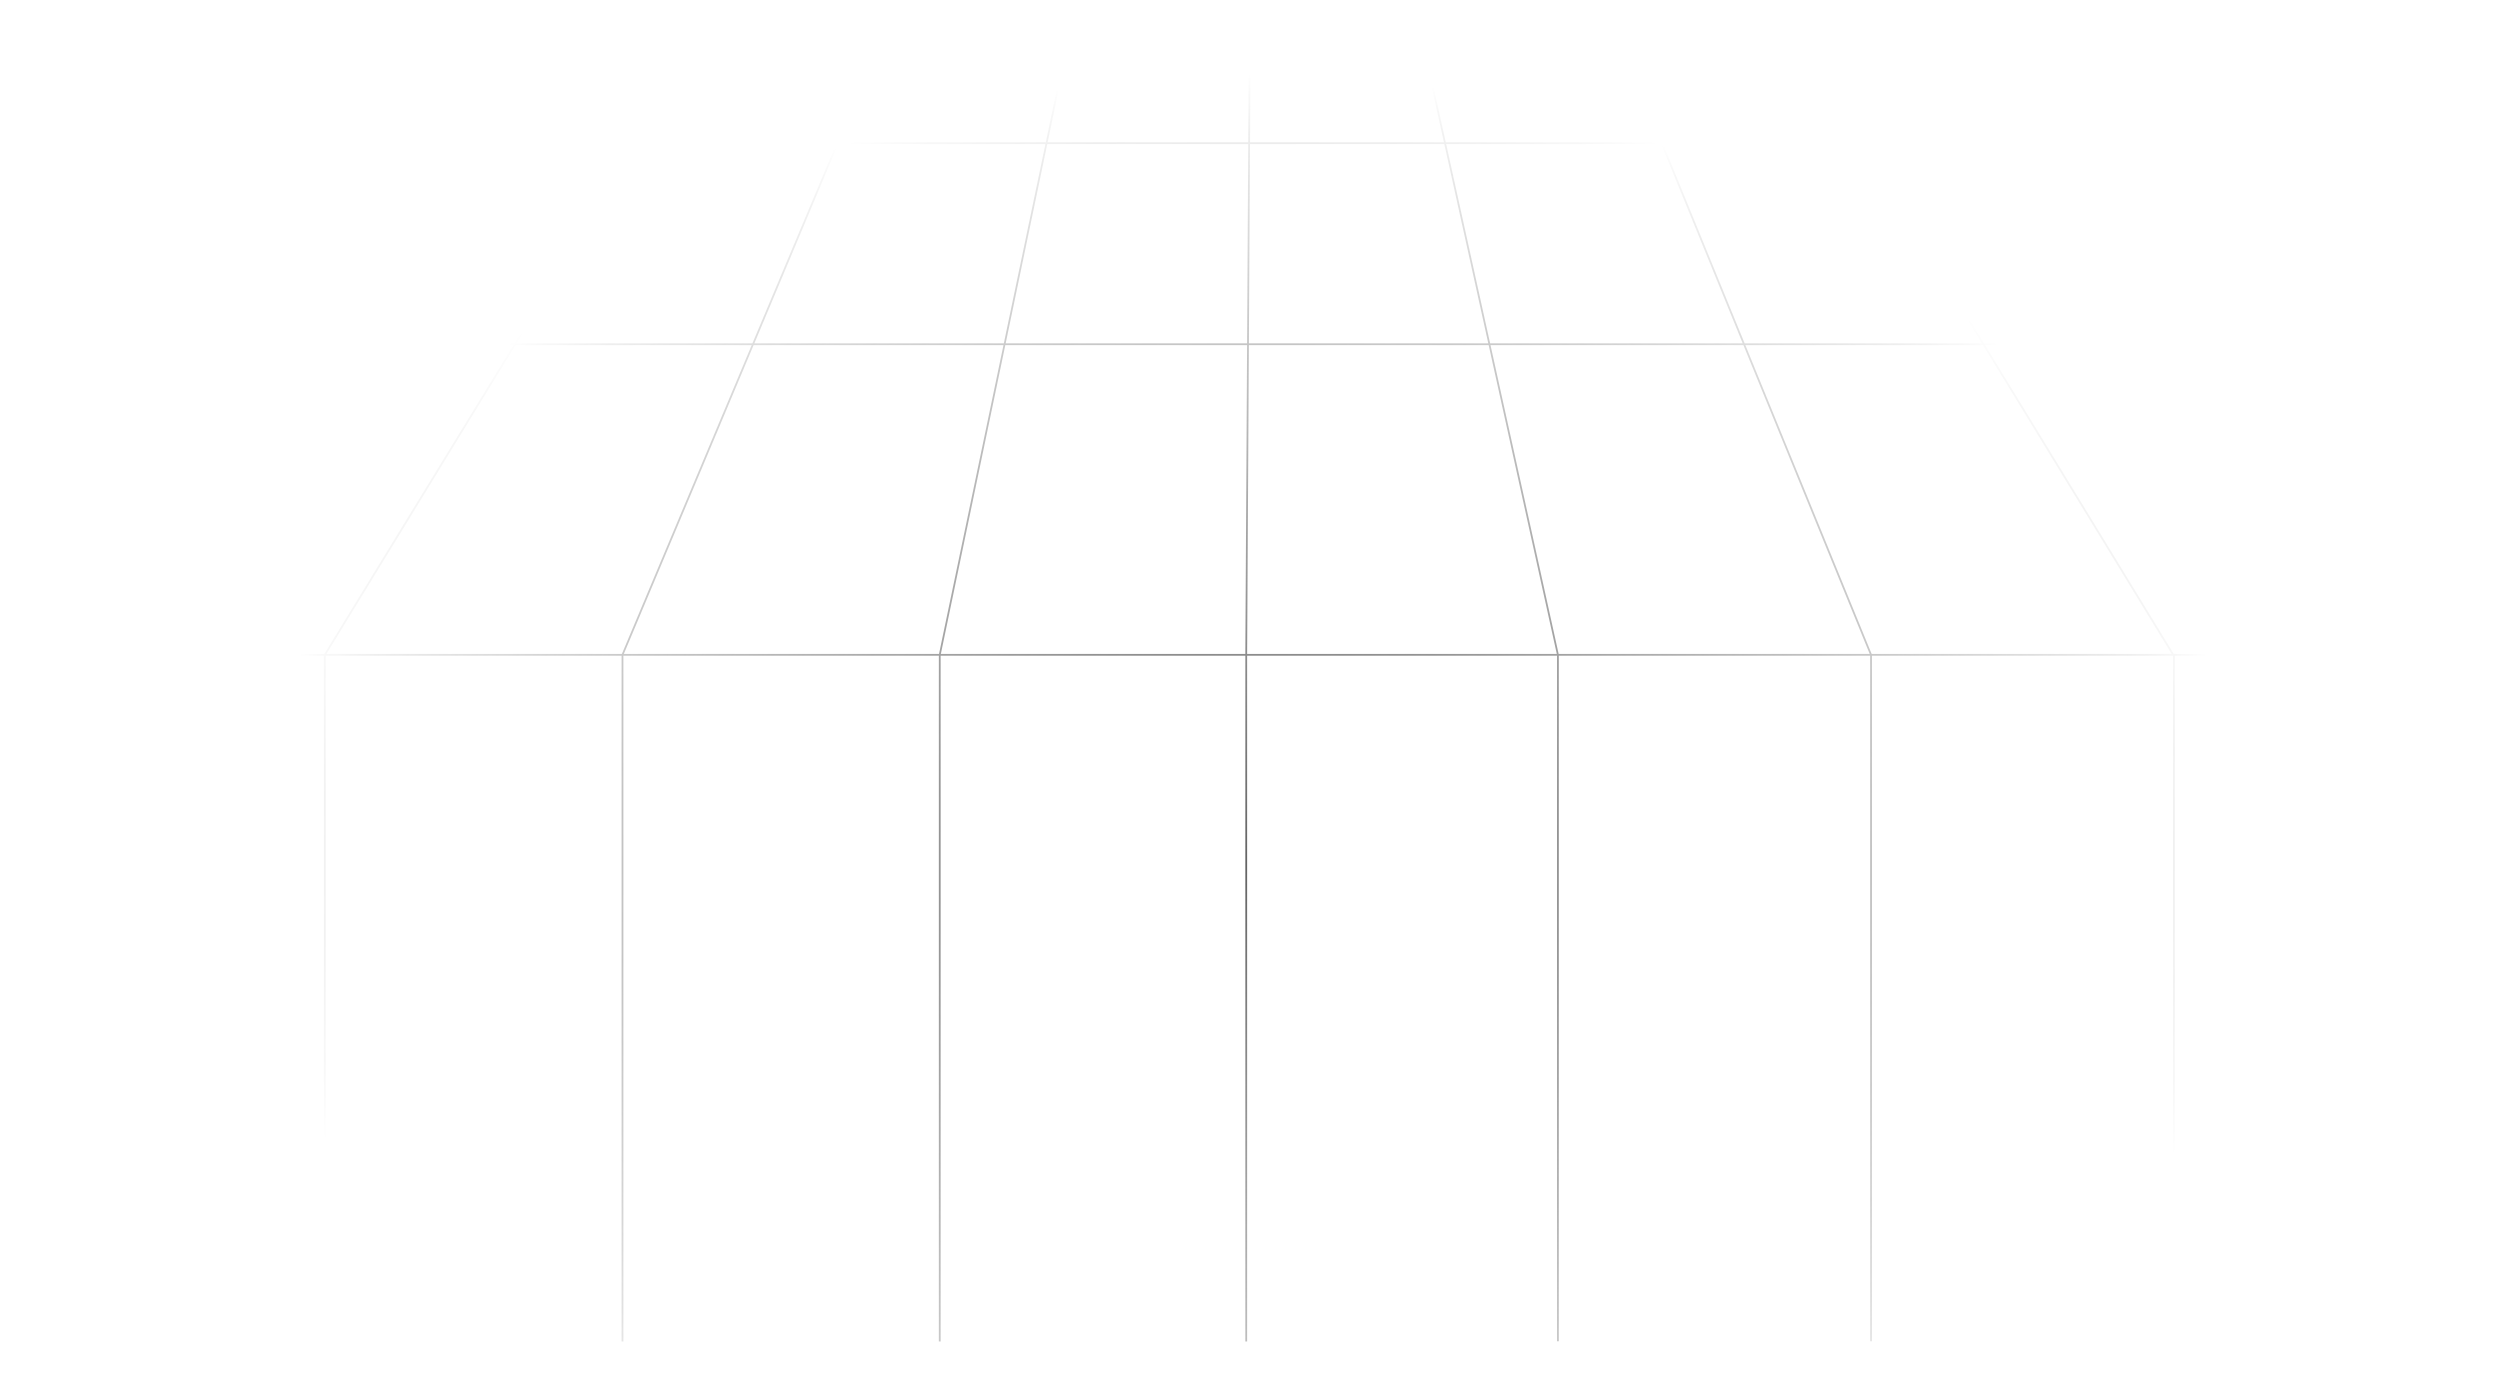
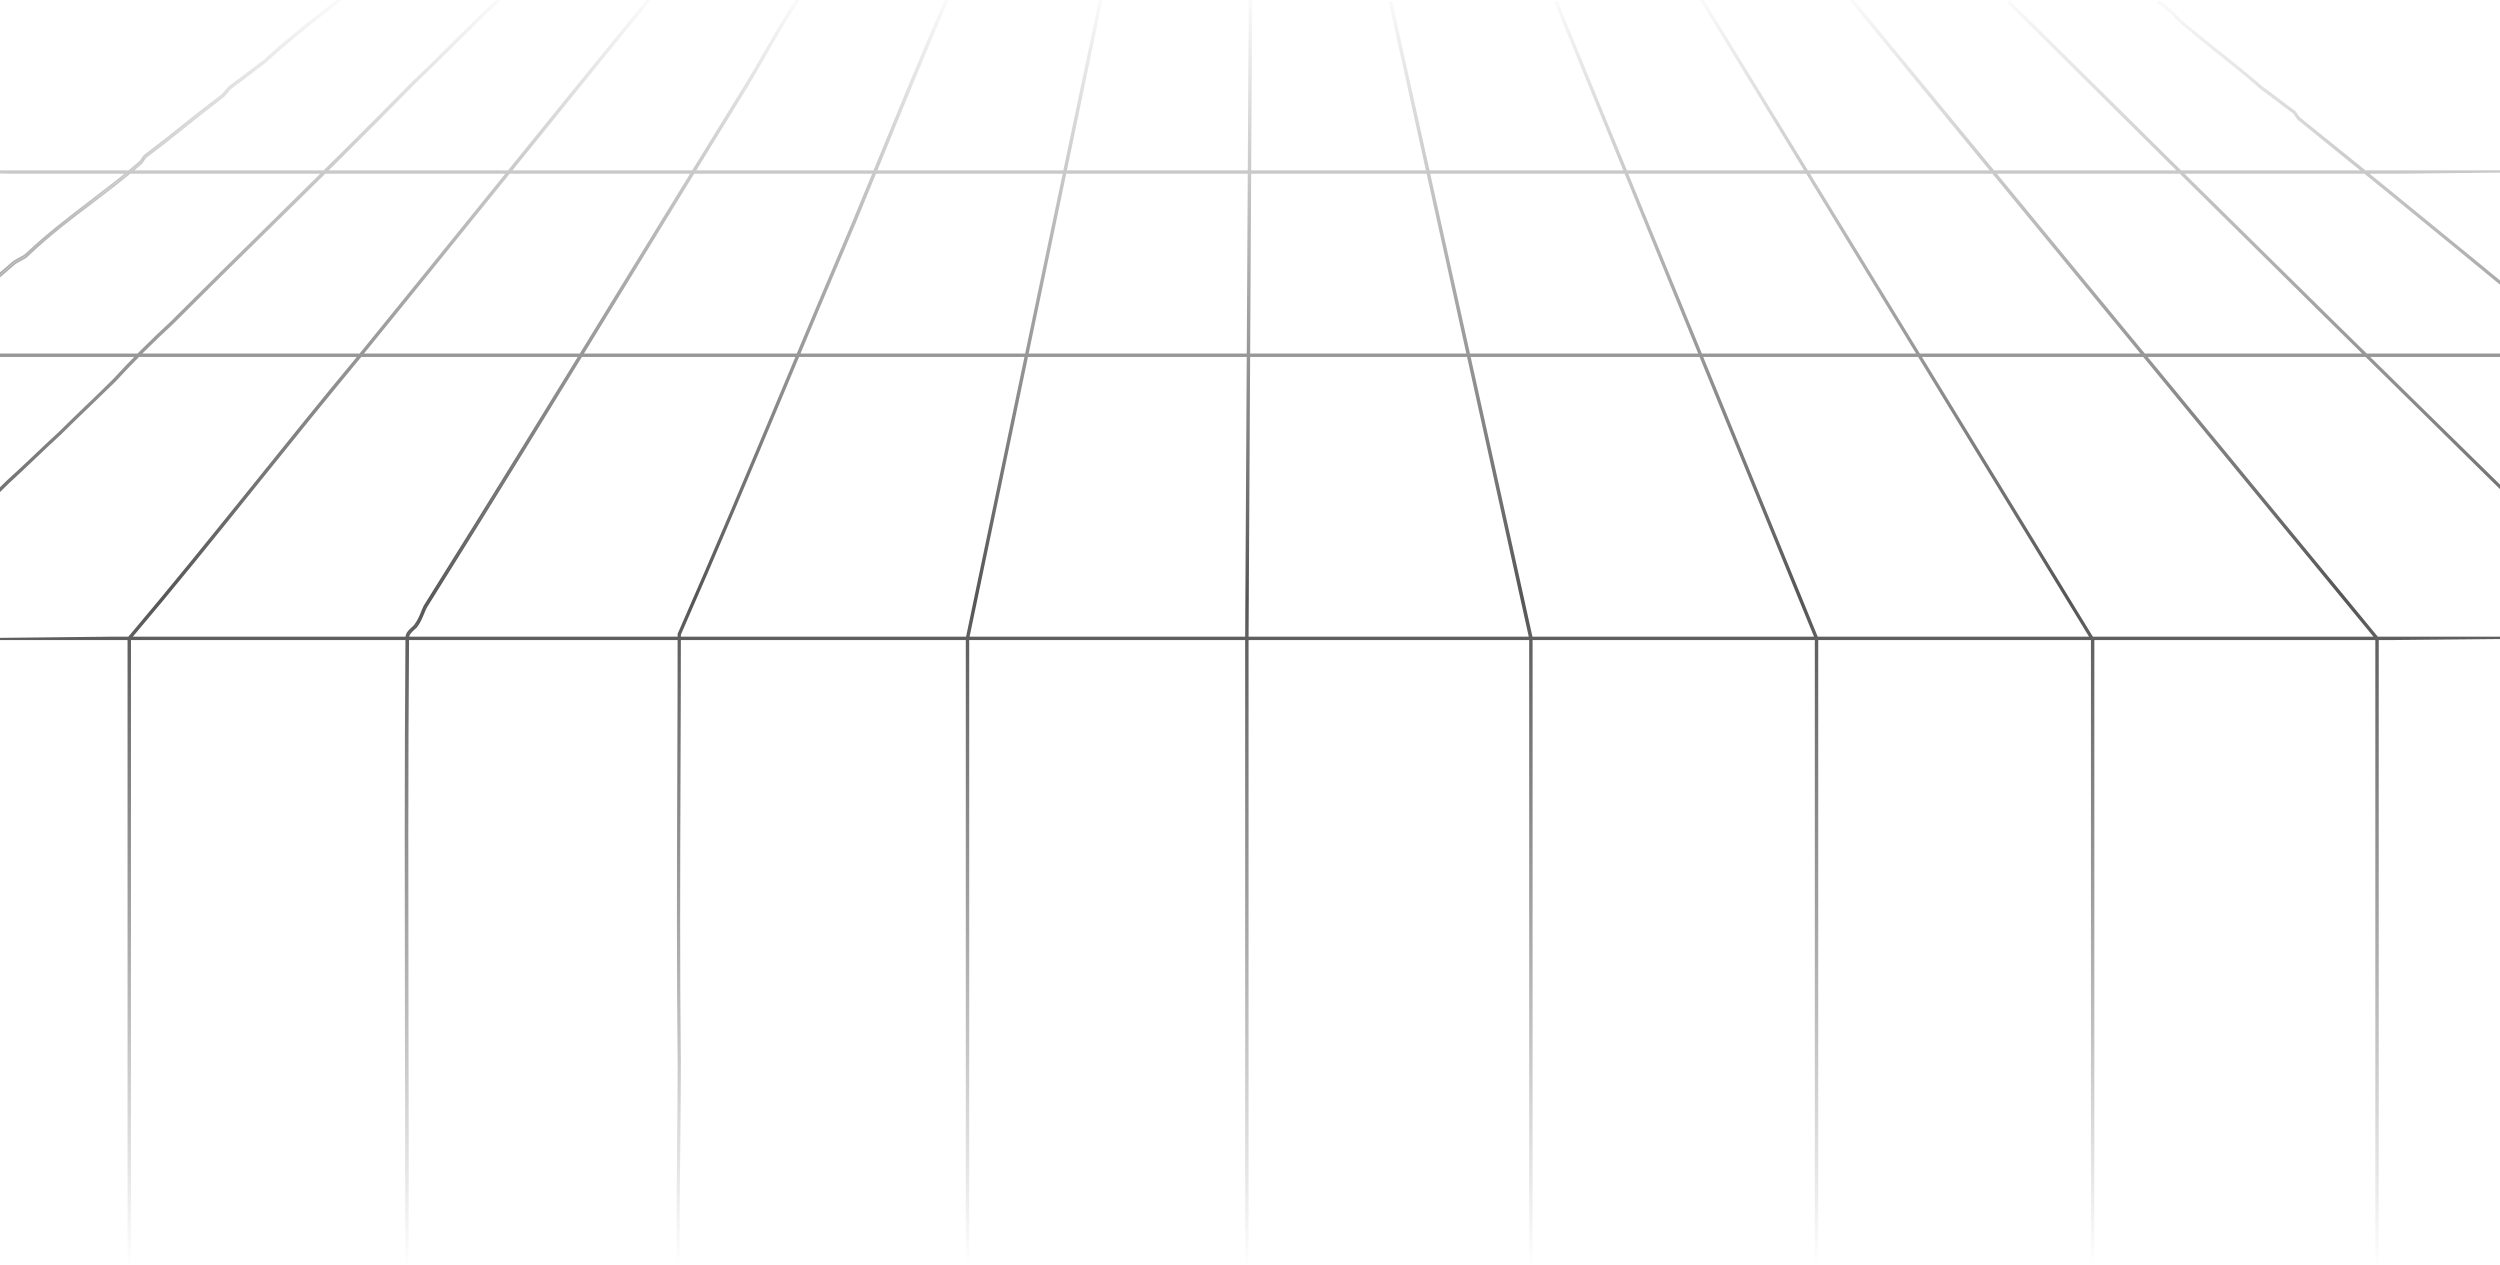
- <svg xmlns="http://www.w3.org/2000/svg" version="1.1" x="0px" y="0px" viewBox="0 0 1391.6 768.1" style="enable-background:new 0 0 1391.6 768.1;" xml:space="preserve">
+ <svg xmlns="http://www.w3.org/2000/svg" version="1.1" id="Layer_1" x="0px" y="0px" viewBox="0 0 1391.6 703.7" style="enable-background:new 0 0 1391.6 703.7;" xml:space="preserve">
  <style type="text/css">
	.st0{display:none;}
	.st1{display:inline;opacity:0.1;}
	.st2{fill:url(#SVGID_1_);}
- 	.st3{fill:none;stroke:url(#SVGID_00000053510541724727453460000015650960304084677813_);stroke-miterlimit:10;}
- 	.st4{fill:none;stroke:url(#SVGID_00000097494694304831369540000001232213802266626483_);stroke-miterlimit:10;}
- 	.st5{fill:#E83131;}
- 	.st6{fill:#4933E5;}
+ 	.st3{fill:none;stroke:url(#SVGID_00000142888403271167472620000006484654270491371688_);stroke-miterlimit:10;}
</style>
-   <g id="Layer_1" class="st0">
+   <g id="Layer_1_00000029042208096305779120000003092298163825939586_" class="st0">
    <g id="Layer_1_00000102545906944726231080000002439309275522888363_" class="st1">
-       <linearGradient id="SVGID_1_" gradientUnits="userSpaceOnUse" x1="695.811" y1="-97.402" x2="695.811" y2="757.2" gradientTransform="matrix(1 0 0 1 0 124)">
+       <linearGradient id="SVGID_1_" gradientUnits="userSpaceOnUse" x1="695.8" y1="865.5" x2="695.8" y2="10.8" gradientTransform="matrix(1 0 0 -1 0 892)">
        <stop offset="0" style="stop-color:#666666;stop-opacity:0" />
        <stop offset="0.259" style="stop-color:#636363" />
        <stop offset="0.385" style="stop-color:#5D5D5D;stop-opacity:0.829" />
        <stop offset="0.552" style="stop-color:#4D4D4D;stop-opacity:0.605" />
        <stop offset="0.74" style="stop-color:#313131;stop-opacity:0.351" />
        <stop offset="0.943" style="stop-color:#0C0C0C;stop-opacity:7.645279e-02" />
        <stop offset="1" style="stop-color:#000000;stop-opacity:0" />
      </linearGradient>
-       <path class="st2" d="M1118.8,217.8h140.7l130.9,159.8l1.2-2.8l-285-347.8l-1.2,2.8l54.4,66.5h-115.4l-41.6-68l-0.6-1l-1.4,2.5    l40.7,66.6H931.9l-28.4-68.8l-1.6,2l27.5,66.8h-115l-14-68.5l-1.9,1.1l13.9,67.2H697.7V28.5h-2v67.8h-113l10-49.2l3.6-18.1    l-1.9-1.1l-13.9,68.4H464.1l20.1-48.8l7.5-18.1l-1.6-2l-7.5,18.1l-20.9,50.7H350.5l40.8-66.6l-1.4-2.5l-42.3,69h-112L290,29.6    l-0.6-1.4v-1.7h-0.3L0,379.7l3.1,0.3L136,217.8h137.2L168.6,388.5H24v3.3h142.5l-0.1,0.2l-0.3,0.5v488.5h2V394l1.3-2.2h170.4    l-0.2,0.5l-0.2,0.5v488.3h2V393.9l0.8-2h178.5l-0.2,1.2v488h2V393.6l0.3-1.7h173v489.2h2V391.9h175.6l0.4,1.7V881h2V393.1    l-0.2-1.2h176l0.8,2v487.2h2V392.8l-0.4-0.9h168.4l1.3,2.2v487.1h2V392.6l-0.4-0.7h150.6c0.9,0,1.7-0.7,1.7-1.7l0,0    c0-0.9-0.7-1.7-1.7-1.7h-152.6L1118.8,217.8z M1162.7,99.7l94,114.8h-139.9l-70.2-114.8H1162.7z M1043.8,99.7l70.1,114.8H980.6    L933.3,99.7H1043.8z M930.9,99.7l47.4,114.7H838.9L815.2,99.7H930.9z M813.2,99.7l23.6,114.8H697.7V99.7H813.2z M695.7,99.7v114.8    h-137L582,99.7H695.7z M462.7,99.7h117.2l-23.3,114.7H415.3L462.7,99.7z M348.4,99.7h111.8L413,214.5H278L348.4,99.7z     M138.8,214.4l94-114.7h112.7l-70.3,114.8L138.8,214.4L138.8,214.4z M171.4,388.5L276,217.8h135.5l-70.4,170.7H171.4z     M343.6,388.5L414,217.8h142l-34.6,170.7H343.6z M523.4,388.5L558,217.8h137.7v170.7H523.4z M697.7,388.5V217.8h139.8l35.2,170.7    H697.7z M874.7,388.5l-35.2-170.7h140l70.4,170.7H874.7z M1052.5,388.5l-70.4-170.7H1116l104.3,170.7H1052.5z" />
+       <path class="st2" d="M1118.8,217.8h140.7l130.9,159.8l1.2-2.8L1106.6,27l-1.2,2.8l54.4,66.5h-115.4l-41.6-68l-0.6-1l-1.4,2.5    l40.7,66.6H931.9l-28.4-68.8l-1.6,2l27.5,66.8h-115l-14-68.5l-1.9,1.1l13.9,67.2H697.7V28.5h-2v67.8h-113l10-49.2l3.6-18.1    l-1.9-1.1l-13.9,68.4H464.1l20.1-48.8l7.5-18.1l-1.6-2l-7.5,18.1l-20.9,50.7H350.5l40.8-66.6l-1.4-2.5l-42.3,69h-112L290,29.6    l-0.6-1.4v-1.7h-0.3L0,379.7l3.1,0.3L136,217.8h137.2L168.6,388.5H24v3.3h142.5l-0.1,0.2l-0.3,0.5V881h2V394l1.3-2.2h170.4    l-0.2,0.5l-0.2,0.5v488.3h2V393.9l0.8-2h178.5l-0.2,1.2v488h2V393.6l0.3-1.7h173v489.2h2V391.9h175.6l0.4,1.7V881h2V393.1    l-0.2-1.2h176l0.8,2v487.2h2V392.8l-0.4-0.9h168.4l1.3,2.2v487.1h2V392.6l-0.4-0.7h150.6c0.9,0,1.7-0.7,1.7-1.7l0,0    c0-0.9-0.7-1.7-1.7-1.7h-152.6L1118.8,217.8z M1162.7,99.7l94,114.8h-139.9l-70.2-114.8H1162.7z M1043.8,99.7l70.1,114.8H980.6    L933.3,99.7H1043.8z M930.9,99.7l47.4,114.7H838.9L815.2,99.7H930.9z M813.2,99.7l23.6,114.8H697.7V99.7H813.2z M695.7,99.7v114.8    h-137L582,99.7H695.7z M462.7,99.7h117.2l-23.3,114.7H415.3L462.7,99.7z M348.4,99.7h111.8L413,214.5H278L348.4,99.7z     M138.8,214.4l94-114.7h112.7l-70.3,114.8L138.8,214.4L138.8,214.4z M171.4,388.5L276,217.8h135.5l-70.4,170.7H171.4z     M343.6,388.5L414,217.8h142l-34.6,170.7H343.6z M523.4,388.5L558,217.8h137.7v170.7H523.4z M697.7,388.5V217.8h139.8l35.2,170.7    H697.7z M874.7,388.5l-35.2-170.7h140l70.4,170.7H874.7z M1052.5,388.5l-70.4-170.7H1116l104.3,170.7H1052.5z" />
    </g>
  </g>
-   <g id="Layer_2">
-     <radialGradient id="SVGID_00000069356593166238328290000001537274714113787832_" cx="697.481" cy="378.855" r="550.837" gradientTransform="matrix(1 0 0 0.8 0 178.58)" gradientUnits="userSpaceOnUse">
-       <stop offset="0" style="stop-color:#636363" />
-       <stop offset="0.451" style="stop-color:#616161;stop-opacity:0.549" />
-       <stop offset="0.613" style="stop-color:#5A5A5A;stop-opacity:0.387" />
-       <stop offset="0.729" style="stop-color:#4F4F4F;stop-opacity:0.271" />
-       <stop offset="0.822" style="stop-color:#3E3E3E;stop-opacity:0.178" />
-       <stop offset="0.902" style="stop-color:#282828;stop-opacity:9.771717e-02" />
-       <stop offset="0.972" style="stop-color:#0D0D0D;stop-opacity:2.798134e-02" />
-       <stop offset="1" style="stop-color:#000000;stop-opacity:0" />
-     </radialGradient>
-     <path style="fill:none;stroke:url(#SVGID_00000069356593166238328290000001537274714113787832_);stroke-miterlimit:10;" d="   M11.2,364.5L298.4,11.4 M1350.4,364.5H43 M1093.2,11.4l290.6,353.1 M397,11.4L180.8,364.5v382.2 M494.9,11.4L346.5,364.5v382.2    M596.8,11.4l-73.7,353.1v382.2 M695.7,11.4l-2,353.1v382.2 M867.2,746.6V364.5L789.3,11.4 M1041.5,746.6V364.5L897.1,11.4    M1210.1,746.6V365.1L994,11.4 M242.3,79.7h907.1 M1241.5,191.6H151.8" />
-     <radialGradient id="SVGID_00000068668540754993173500000004021537484550249658_" cx="711.793" cy="1259.832" r="550.837" gradientUnits="userSpaceOnUse">
-       <stop offset="0" style="stop-color:#666666;stop-opacity:0" />
-       <stop offset="0.259" style="stop-color:#636363" />
-       <stop offset="0.682" style="stop-color:#4D4D4D;stop-opacity:0.605" />
-       <stop offset="1" style="stop-color:#000000;stop-opacity:0" />
-     </radialGradient>
-     <path style="fill:none;stroke:url(#SVGID_00000068668540754993173500000004021537484550249658_);stroke-miterlimit:10;" d="   M25.5,1245.4l287.3-353.1 M1364.7,1245.4H57.3 M1107.5,892.4l290.6,353.1 M411.3,892.4l-216.2,353.1v382.2 M509.2,892.4   l-148.3,353.1v382.2 M611.2,892.4l-73.7,353.1v382.2 M710,892.4l-2,353.1v382.2 M881.5,1627.6v-382.2l-77.9-353.1 M1055.8,1627.6   v-382.2L911.4,892.4 M1224.4,1627.6v-381.5l-216.1-353.7 M256.7,960.7h907.1 M1255.8,1072.5H166.1" />
-     <rect x="-97.6" y="91.2" class="st5" width="63.5" height="82.8" />
-     <rect x="-97.6" y="274.3" class="st6" width="63.5" height="82.8" />
-   </g>
+   <linearGradient id="SVGID_00000121277250840966636940000013616472383335226557_" gradientUnits="userSpaceOnUse" x1="697.864" y1="704.225" x2="697.864" y2="-9.118">
+     <stop offset="0" style="stop-color:#4A4A4A;stop-opacity:0" />
+     <stop offset="0.52" style="stop-color:#565656" />
+     <stop offset="1" style="stop-color:#4D4D4D;stop-opacity:0" />
+   </linearGradient>
+   <path style="fill:none;stroke:url(#SVGID_00000121277250840966636940000013616472383335226557_);stroke-miterlimit:10;" d="  M72.3,355.6l-0.7-0.6c24.3-28.7,47-56.9,71.1-86.8c18.4-22.9,37.5-46.6,57.2-70.3c25.1-30.8,49.7-61.3,73.5-90.7  c30-37.1,58.3-72.1,87.8-108.2l0.7,0.6c-29.5,36.1-57.8,71.2-87.8,108.2c-23.8,29.4-48.4,59.9-73.5,90.7  c-19.7,23.8-38.8,47.4-57.2,70.3C119.4,298.7,96.6,326.9,72.3,355.6z M1424.6,354.9H61.7l-85.1,0.9h1353.6L1424.6,354.9z   M1323.6,355.2L1030.4-1.1l-0.7,0.6l293,356v348.1h0.9V355.2z M226.9,573c-0.1-71.3-0.3-145.1,0.3-218c0-2,1.7-3.5,3.3-5  c0.4-0.4,0.8-0.7,1.2-1.1c1.9-2.5,2.9-5,3.9-7.4c0.5-1.2,1-2.4,1.6-3.6c38.8-61.8,73.3-118.3,109.9-178  C369.2,123.8,392,86.5,415.8,48c3.7-6.1,7.2-12.2,10.6-18.2c5.7-10.1,11.7-20.4,18.5-30.3L444.2-1c-6.9,9.9-12.8,20.3-18.6,30.4  c-3.4,5.9-6.9,12.1-10.6,18.1c-23.8,38.5-46.6,75.8-68.7,111.8c-36.6,59.8-71.2,116.2-110,178.1c-0.6,1.2-1.1,2.5-1.6,3.7  c-1,2.4-2,4.8-3.8,7.1c-0.4,0.4-0.7,0.7-1.1,1.1c-1.7,1.5-3.6,3.2-3.6,5.6c-0.6,72.9-0.4,146.7-0.3,218c0.1,42.8,0.2,87.1,0.1,130.7  l0.9,0C227.1,660.1,227,615.8,226.9,573z M378,703.7c-0.3-22.2-0.1-44.9,0.2-66.9c0.1-14.7,0.3-29.9,0.3-44.9  c-0.6-52.9-0.4-107-0.2-159.4c0.1-26,0.2-53,0.2-79.3c20.2-45.9,39.8-92.6,58.7-137.7c12.6-30.1,25.7-61.3,38.8-91.9  c4.7-11.4,9.4-22.8,14-34c12.1-29.6,24.6-60.1,37.7-90.2L526.8-1c-13.1,30.1-25.6,60.6-37.7,90.2c-4.6,11.3-9.3,22.6-14,34  C462,153.9,449,185,436.4,215.1c-18.9,45.2-38.5,91.9-58.7,137.8l0,0.2c0,26.4-0.1,53.4-0.2,79.4c-0.2,52.4-0.4,106.5,0.2,159.4  c0,15-0.1,30.2-0.3,44.9c-0.2,22-0.4,44.7-0.2,66.9L378,703.7z M539,355.4L613.3-0.7l-0.9-0.2l-74.3,356.1l0,0v348.4h0.9V355.4z   M694.5,355.3l2-356.1l-0.9,0l-2,356.1v348.4h0.9V355.3z M852.7,355.3L774.5,1.1l-0.9,0.2l78.1,354.1v348.2h0.9V355.3z   M1011.6,355.2L866.7,1.1l-0.8,0.3l144.8,354v348.2h0.9V355.2z M1165.2,355.7L942.7-8.4L942-8l222.4,364v347.6h0.9V355.7z   M1417,95.3H-38l44.9,0.9H1335L1417,95.3z M1447.7,197.3H-24.1v0.9h1471.8V197.3z M72.4,355.3h-0.9v348.3h0.9V355.3z M-36,309.2  c13.1-13.3,26.7-27,40.6-40.5c5-4.6,9.9-9.2,14.6-13.7c4.7-4.5,9.6-9.1,14.6-13.7c5-5,10.1-9.9,15-14.6c4.9-4.7,10-9.6,15.1-14.6  c10-10.9,21-21.9,31.9-31.9c18.3-18.3,36.6-36.3,54.2-53.6c26.3-25.8,53.4-52.5,80.7-80.4c7.5-7.1,14.9-14.4,22-21.5  c8.5-8.4,17.2-17.1,26-25.2l-0.6-0.7c-8.8,8.1-17.5,16.8-26,25.2c-7.1,7.1-14.5,14.5-22,21.5c-27.3,27.8-54.4,54.5-80.7,80.4  c-17.7,17.4-35.9,35.3-54.2,53.6c-10.9,10-21.9,21-31.9,31.9c-5,5-10.1,9.9-15,14.6c-4.9,4.7-10,9.6-15,14.6  c-5,4.6-9.9,9.2-14.6,13.7C13.9,258.8,9,263.5,4,268c-13.9,13.5-27.5,27.2-40.6,40.5c-15.1,15.3-30.7,31.1-46.8,46.4l0.6,0.7  C-66.7,340.3-51.1,324.5-36,309.2z M-176,297.6c3.4-2.6,6.7-5.2,10.2-7.9c0.5-0.5,1-1.2,1.4-1.9c0.4-0.7,0.9-1.3,1.3-1.8  c0.4-0.4,1-0.6,1.6-0.8c0.7-0.2,1.5-0.5,2-1c13.7-11.4,27.3-22.3,40.6-32.8c13.2-10.5,26.9-21.4,40.6-32.8  c14.6-12.8,29.2-24.6,43.3-36c14.1-11.4,28.7-23.2,43.3-36c1.1-0.7,2.1-1.3,3.1-1.8c1.6-0.8,3.1-1.6,4.2-2.8  c11.3-10.8,23.5-20.1,35.3-29c9.1-6.9,18.5-14.1,27.6-22c0.5-0.5,1-1.2,1.4-1.9c0.4-0.7,0.9-1.3,1.3-1.7c7.3-5.5,14.3-11,21-16.4  c6.7-5.4,13.7-10.9,20.9-16.4c1.4-1,2.4-2.1,3.3-3.3c0.9-1.1,1.8-2.2,3.1-3.1c3.2-2.3,6.2-4.6,9.1-6.8c2.9-2.2,5.9-4.6,9.1-6.9  c10.7-10,22.2-19,33.3-27.8c3-2.4,6.1-4.8,9.1-7.2l-0.6-0.7c-3,2.4-6.1,4.8-9.1,7.2c-11.1,8.7-22.6,17.8-33.3,27.8  c-3.2,2.3-6.2,4.6-9.1,6.8c-2.9,2.2-5.9,4.6-9.1,6.8c-1.4,1-2.4,2.1-3.3,3.3c-0.9,1.1-1.8,2.2-3.1,3.1c-7.3,5.5-14.3,11-21,16.4  c-6.7,5.4-13.7,10.9-21,16.4c-0.5,0.5-1,1.2-1.4,1.9c-0.4,0.7-0.9,1.3-1.3,1.7c-9.1,7.9-18.5,15-27.5,21.9  c-11.8,9-24,18.3-35.4,29.1c-1.1,1.1-2.5,1.8-4,2.6c-1,0.6-2.1,1.1-3.3,1.9c-14.6,12.8-29.2,24.6-43.3,36  c-14.1,11.4-28.7,23.2-43.3,36c-13.7,11.4-27.3,22.3-40.6,32.8c-13.2,10.5-26.9,21.4-40.6,32.8c-0.4,0.4-1,0.6-1.6,0.8  c-0.7,0.2-1.5,0.5-2,1c-0.5,0.5-1,1.2-1.4,1.9c-0.4,0.7-0.9,1.3-1.3,1.7c-3.4,2.7-6.8,5.3-10.2,7.9c-20.8,16.1-40.4,31.4-60.3,48.6  l0.6,0.7C-216.5,328.9-196.8,313.7-176,297.6z M1478,355c-124.9-122-242.4-237.9-359.4-354.1l-0.6,0.6  c117,116.2,234.6,232.1,359.4,354.1L1478,355z M1632.6,355c-54.8-44.5-109.3-89.5-162-133.1c-61.5-50.8-125.1-103.4-190.7-156.2  c-0.4-0.4-0.9-1.1-1.3-1.8c-0.5-0.7-0.9-1.4-1.5-1.9c-3.2-2.3-6.2-4.6-9.1-6.8c-2.9-2.2-5.9-4.6-9.1-6.8  c-7.8-6.8-15.6-13.1-23.3-19.2c-7.6-6-15.5-12.3-23.2-19.1c-2.9-3.8-6.7-6.6-10.4-9.2l-0.5,0.7c3.7,2.5,7.5,5.3,10.3,9l0.1,0.1  c7.8,6.8,15.6,13.1,23.3,19.2c7.6,6,15.5,12.3,23.3,19.2c3.2,2.3,6.2,4.6,9.1,6.8c2.9,2.2,5.9,4.6,9.1,6.8c0.4,0.4,0.9,1.1,1.3,1.8  c0.5,0.7,0.9,1.4,1.5,1.9c65.6,52.9,129.2,105.4,190.7,156.3c52.7,43.6,107.2,88.6,162,133.1L1632.6,355z" />
</svg>
